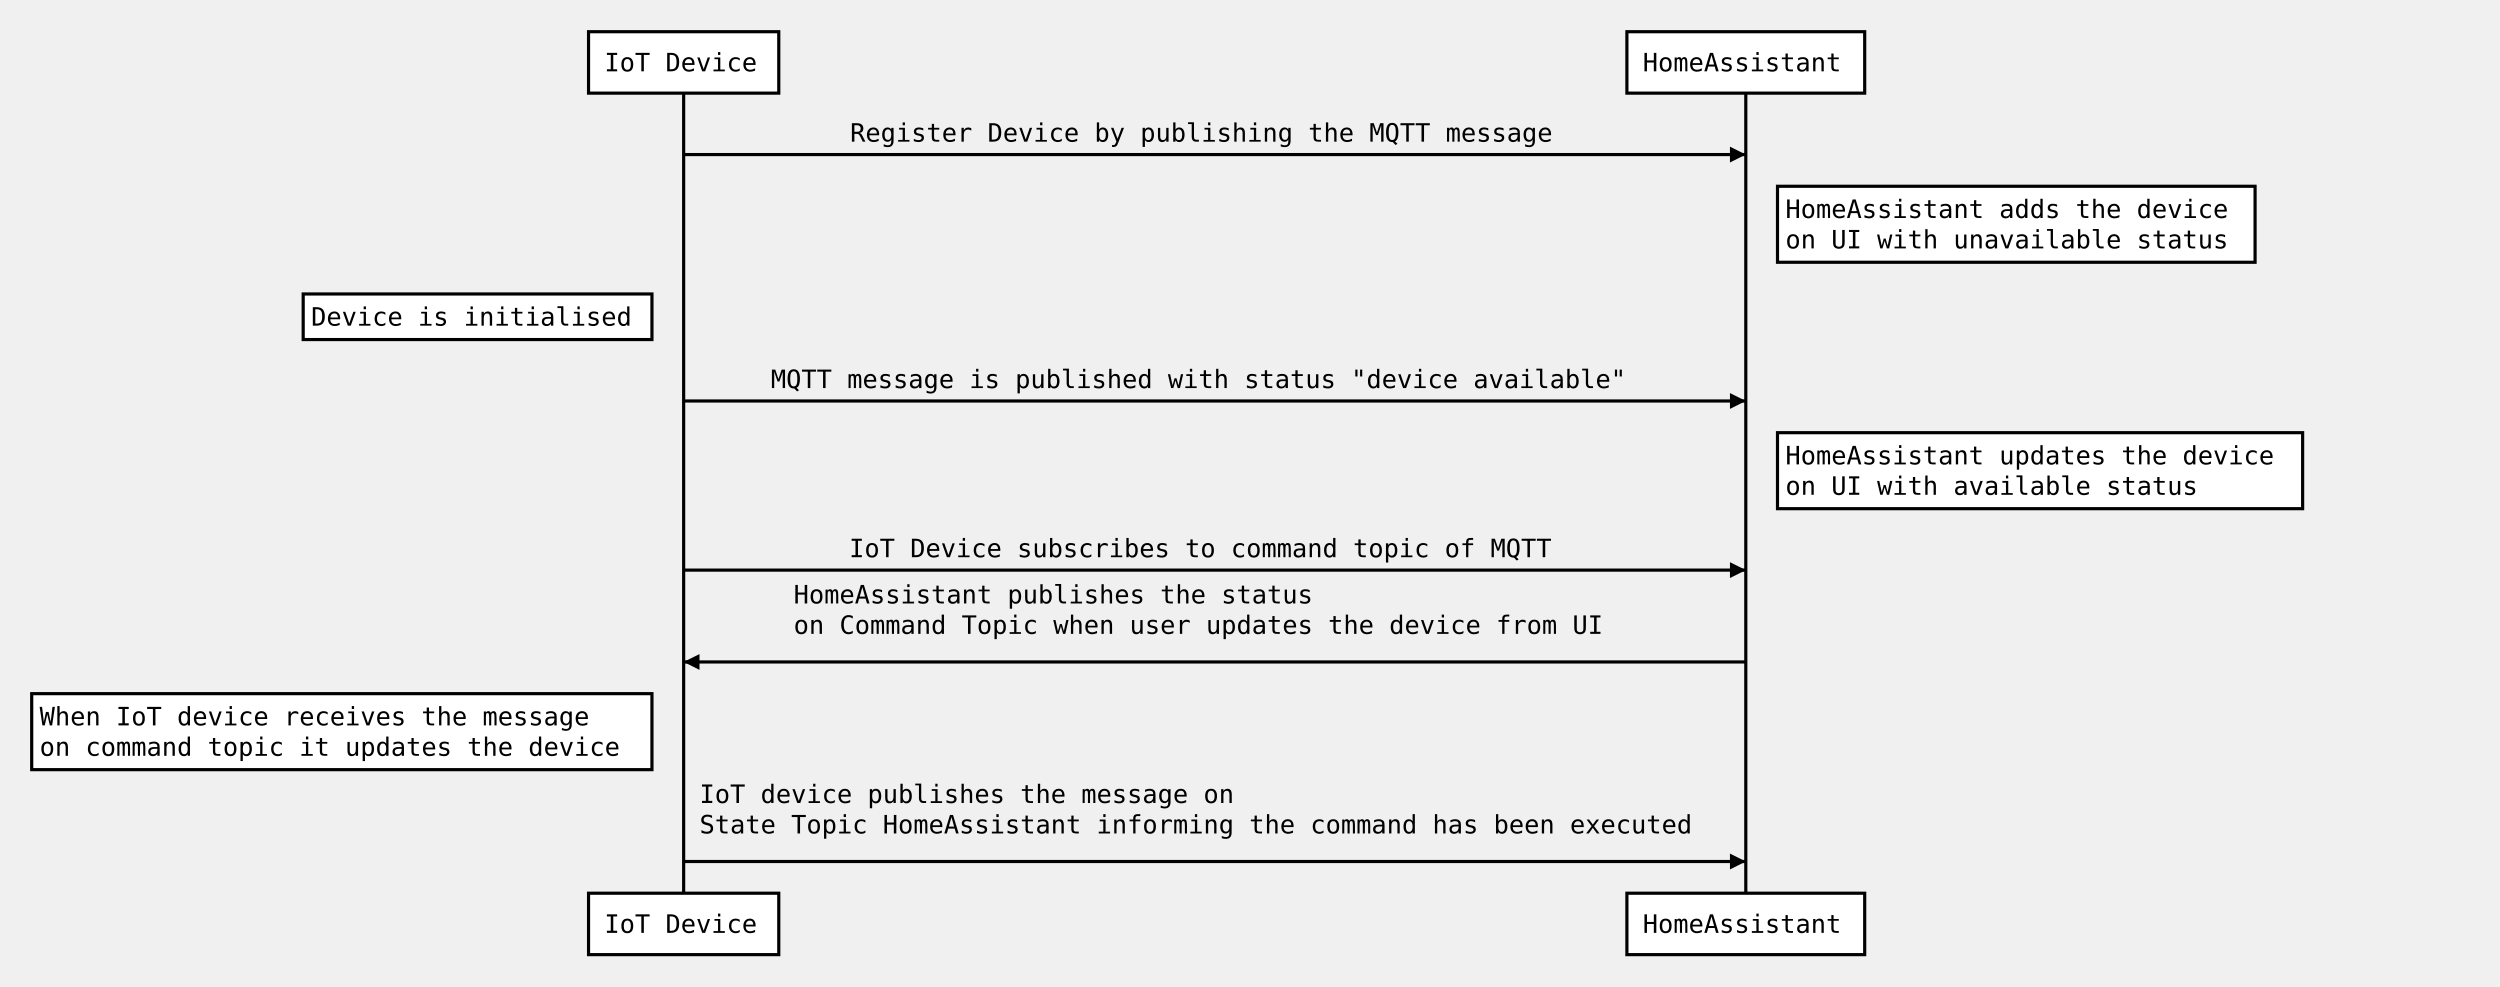
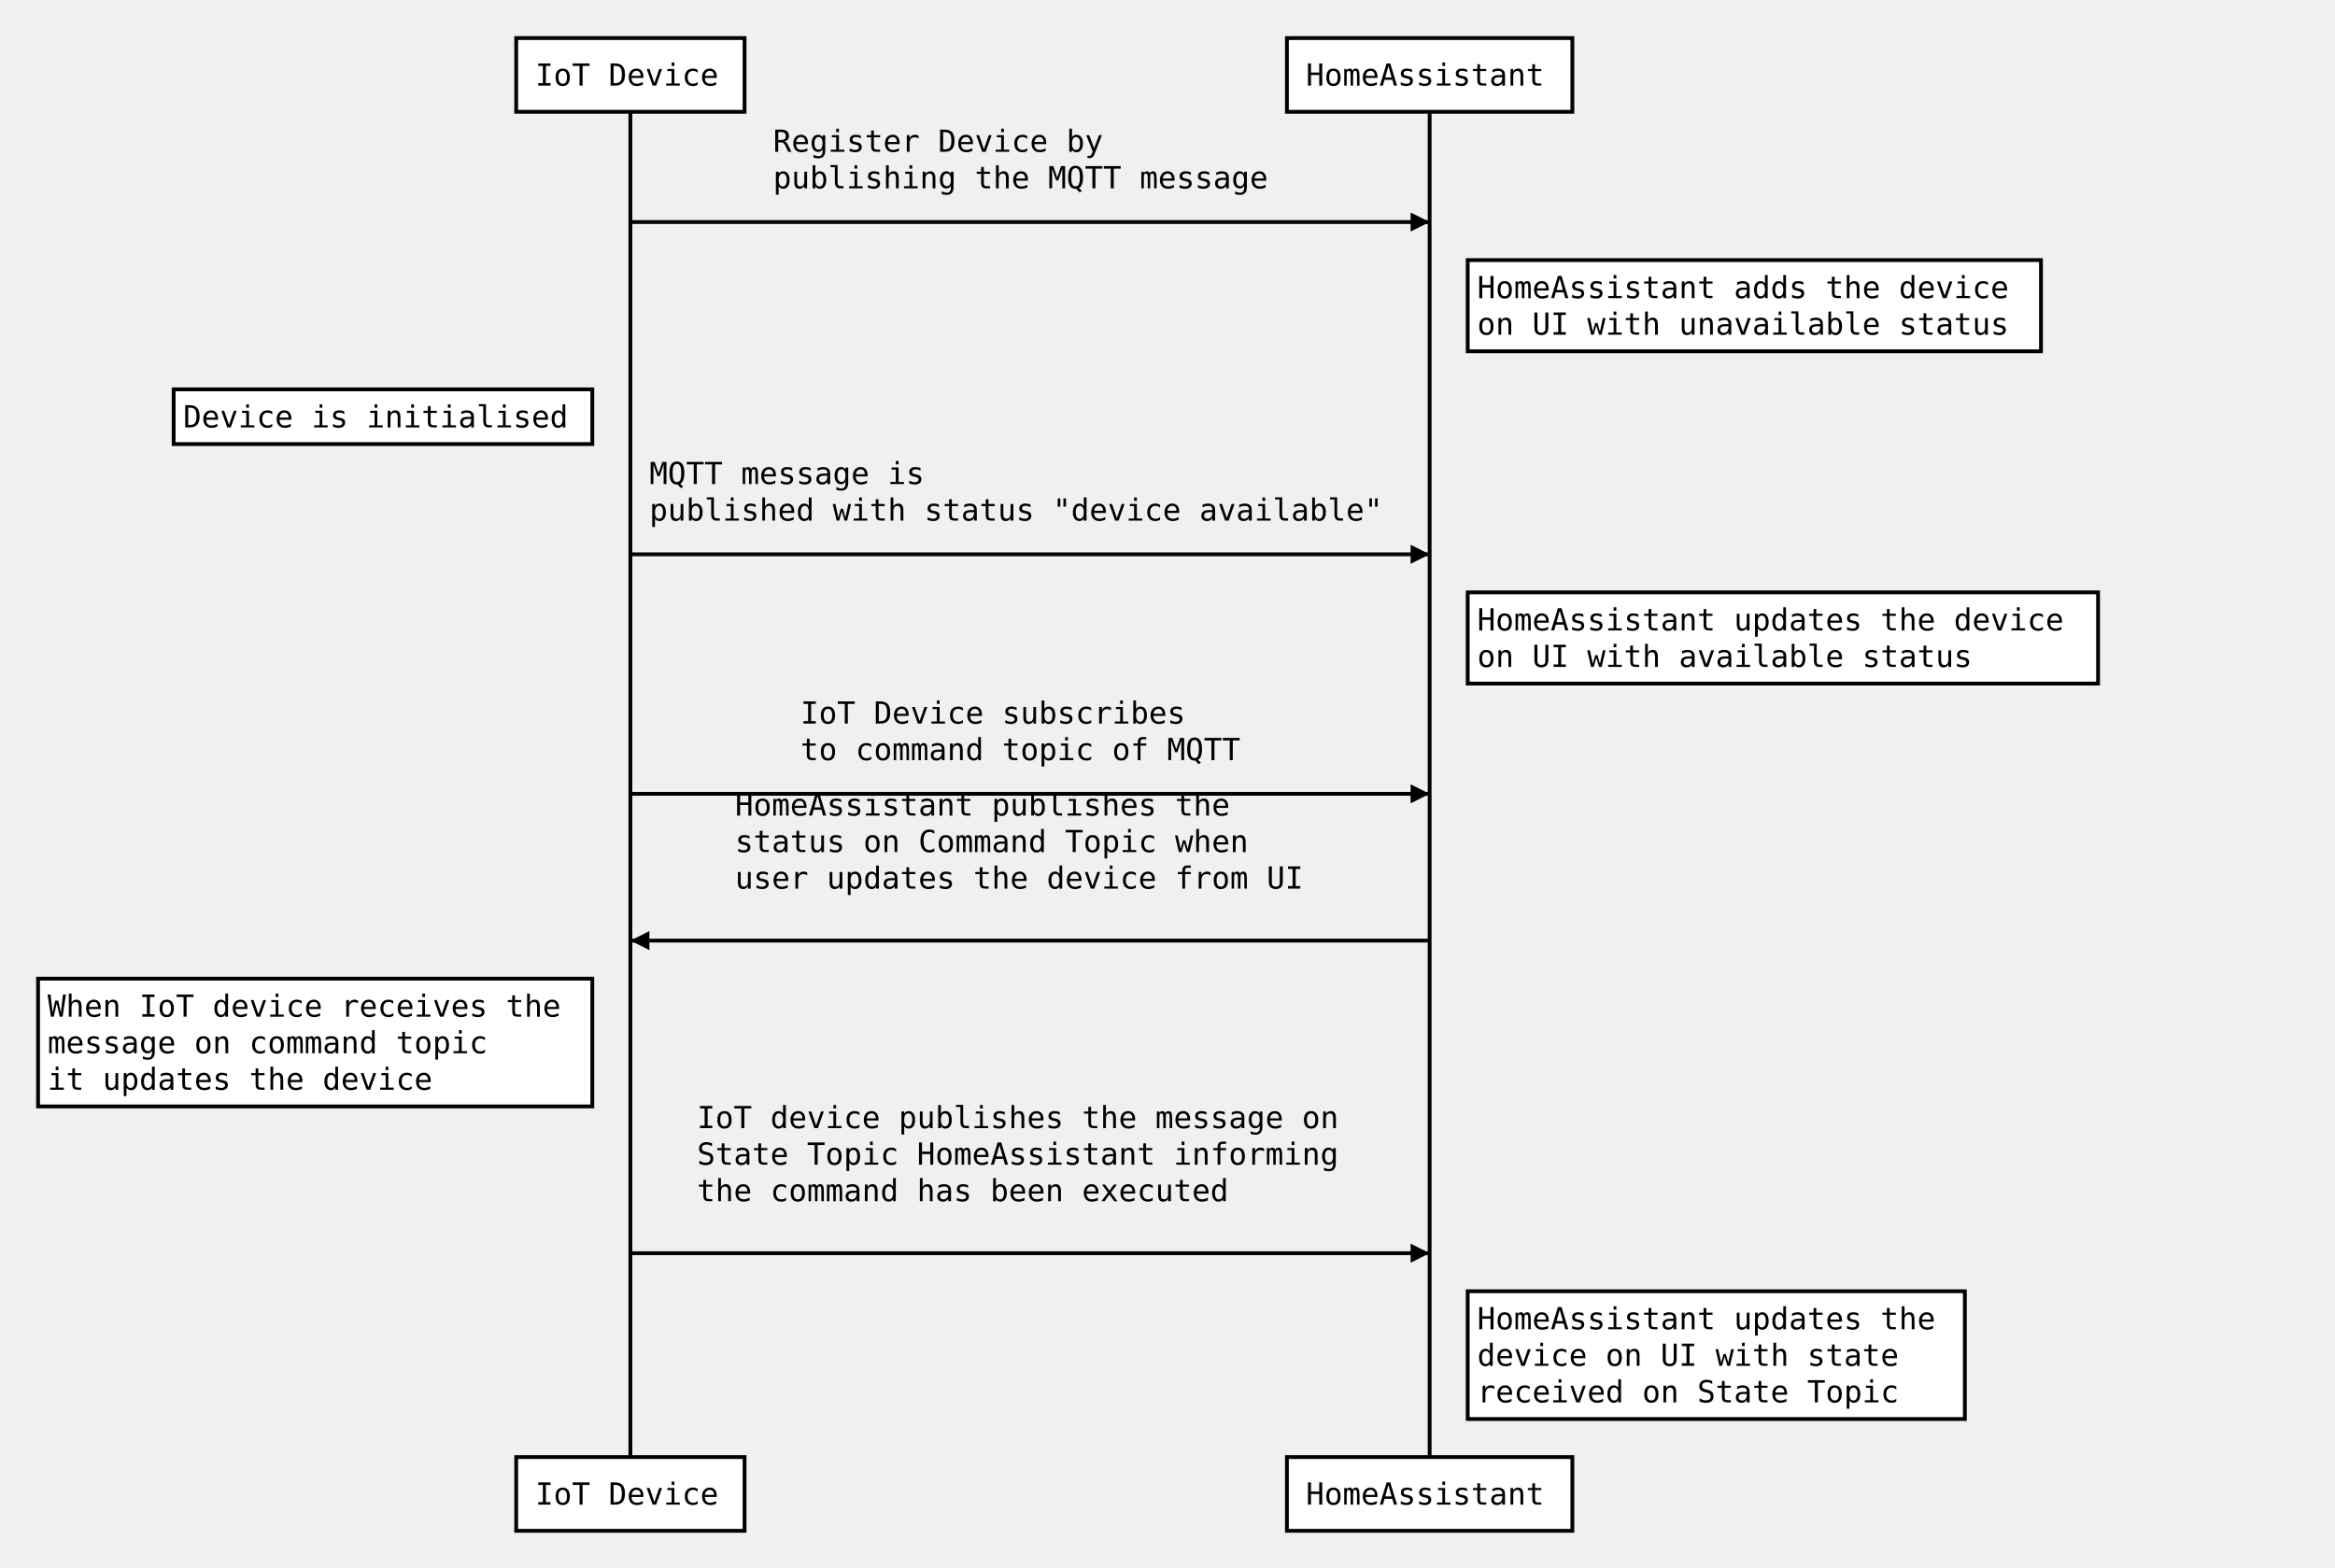
- <svg xmlns="http://www.w3.org/2000/svg" width="1577" height="622">
-   <source>IoT Device-&gt;HomeAssistant:Register Device by publishing the MQTT message
+ <svg xmlns="http://www.w3.org/2000/svg" width="1227" height="824">
+   <source>IoT Device-&gt;HomeAssistant:Register Device by \npublishing the MQTT message
Note right of HomeAssistant:HomeAssistant adds the device\n on UI with unavailable status
Note left of IoT Device:Device is initialised
- IoT Device-&gt;HomeAssistant:MQTT message is published with status "device available"
+ IoT Device-&gt;HomeAssistant:MQTT message is \npublished with status "device available"
Note right of HomeAssistant:HomeAssistant updates the device\n on UI with available status
- IoT Device-&gt;HomeAssistant:IoT Device subscribes to command topic of MQTT
- HomeAssistant-&gt;IoT Device:HomeAssistant publishes the status \non Command Topic when user updates the device from UI
- Note left of IoT Device:When IoT device receives the message\non command topic it updates the device
- IoT Device-&gt;HomeAssistant:IoT device publishes the message on \nState Topic HomeAssistant informing the command has been executed</source>
+ IoT Device-&gt;HomeAssistant:IoT Device subscribes \nto command topic of MQTT
+ HomeAssistant-&gt;IoT Device:HomeAssistant publishes the \nstatus on Command Topic when \nuser updates the device from UI
+ Note left of IoT Device:When IoT device receives the \nmessage on command topic \nit updates the device
+ IoT Device-&gt;HomeAssistant:IoT device publishes the message on \nState Topic HomeAssistant informing \nthe command has been executed
+ Note right of HomeAssistant:HomeAssistant updates the \ndevice on UI with state \nreceived on State Topic</source>
  <defs>
    <marker viewBox="0 0 5 5" markerWidth="5" markerHeight="5" orient="auto" refX="5" refY="2.5" id="markerArrowBlock">
      <path d="M 0 0 L 5 2.5 L 0 5 z" />
    </marker>
    <marker viewBox="0 0 9.6 16" markerWidth="4" markerHeight="16" orient="auto" refX="9.6" refY="8" id="markerArrowOpen">
      <path d="M 9.6,8 1.92,16 0,13.7 5.76,8 0,2.286 1.92,0 9.6,8 z" />
    </marker>
  </defs>
  <g class="title" />
  <g class="actor">
-     <rect x="371.25" y="20" width="120" height="38.75" stroke="#000000" fill="#ffffff" style="stroke-width: 2;" />
-     <text x="381.25" y="45" style="font-size: 16px; font-family: &quot;Andale Mono&quot;, monospace;">
-       <tspan x="381.25">IoT Device</tspan>
+     <rect x="271.25" y="20" width="120" height="38.75" stroke="#000000" fill="#ffffff" style="stroke-width: 2;" />
+     <text x="281.25" y="45" style="font-size: 16px; font-family: &quot;Andale Mono&quot;, monospace;">
+       <tspan x="281.25">IoT Device</tspan>
    </text>
  </g>
  <g class="actor">
-     <rect x="371.25" y="563.438" width="120" height="38.75" stroke="#000000" fill="#ffffff" style="stroke-width: 2;" />
-     <text x="381.25" y="588.438" style="font-size: 16px; font-family: &quot;Andale Mono&quot;, monospace;">
-       <tspan x="381.25">IoT Device</tspan>
+     <rect x="271.25" y="765.75" width="120" height="38.75" stroke="#000000" fill="#ffffff" style="stroke-width: 2;" />
+     <text x="281.25" y="790.75" style="font-size: 16px; font-family: &quot;Andale Mono&quot;, monospace;">
+       <tspan x="281.25">IoT Device</tspan>
    </text>
  </g>
-   <line x1="431.25" x2="431.25" y1="58.75" y2="563.438" stroke="#000000" fill="none" style="stroke-width: 2;" />
+   <line x1="331.25" x2="331.25" y1="58.75" y2="765.75" stroke="#000000" fill="none" style="stroke-width: 2;" />
  <g class="actor">
-     <rect x="1026.25" y="20" width="150" height="38.75" stroke="#000000" fill="#ffffff" style="stroke-width: 2;" />
-     <text x="1036.25" y="45" style="font-size: 16px; font-family: &quot;Andale Mono&quot;, monospace;">
-       <tspan x="1036.25">HomeAssistant</tspan>
+     <rect x="676.25" y="20" width="150" height="38.75" stroke="#000000" fill="#ffffff" style="stroke-width: 2;" />
+     <text x="686.25" y="45" style="font-size: 16px; font-family: &quot;Andale Mono&quot;, monospace;">
+       <tspan x="686.25">HomeAssistant</tspan>
    </text>
  </g>
  <g class="actor">
-     <rect x="1026.25" y="563.438" width="150" height="38.75" stroke="#000000" fill="#ffffff" style="stroke-width: 2;" />
-     <text x="1036.25" y="588.438" style="font-size: 16px; font-family: &quot;Andale Mono&quot;, monospace;">
-       <tspan x="1036.25">HomeAssistant</tspan>
+     <rect x="676.25" y="765.75" width="150" height="38.75" stroke="#000000" fill="#ffffff" style="stroke-width: 2;" />
+     <text x="686.25" y="790.75" style="font-size: 16px; font-family: &quot;Andale Mono&quot;, monospace;">
+       <tspan x="686.25">HomeAssistant</tspan>
    </text>
  </g>
-   <line x1="1101.25" x2="1101.25" y1="58.75" y2="563.438" stroke="#000000" fill="none" style="stroke-width: 2;" />
+   <line x1="751.25" x2="751.25" y1="58.75" y2="765.75" stroke="#000000" fill="none" style="stroke-width: 2;" />
  <g class="signal">
-     <text x="536.25" y="89.375" style="font-size: 16px; font-family: &quot;Andale Mono&quot;, monospace;">
-       <tspan x="536.25">Register Device by publishing the MQTT message</tspan>
+     <text x="406.25" y="79.781" style="font-size: 16px; font-family: &quot;Andale Mono&quot;, monospace;">
+       <tspan x="406.25">Register Device by</tspan>
+       <tspan dy="1.2em" x="406.25">publishing the MQTT message</tspan>
    </text>
-     <line x1="431.25" x2="1101.25" y1="97.5" y2="97.5" stroke="#000000" fill="none" style="stroke-width: 2; marker-end: url(&quot;#markerArrowBlock&quot;);" />
+     <line x1="331.25" x2="751.25" y1="116.688" y2="116.688" stroke="#000000" fill="none" style="stroke-width: 2; marker-end: url(&quot;#markerArrowBlock&quot;);" />
  </g>
  <g class="note">
-     <rect x="1121.25" y="117.5" width="301.25" height="47.938" stroke="#000000" fill="#ffffff" style="stroke-width: 2;" />
-     <text x="1127.5" y="137.5" style="font-size: 16px; font-family: &quot;Andale Mono&quot;, monospace;">
-       <tspan x="1126.25">HomeAssistant adds the device</tspan>
-       <tspan dy="1.2em" x="1126.25">on UI with unavailable status</tspan>
+     <rect x="771.25" y="136.688" width="301.25" height="47.938" stroke="#000000" fill="#ffffff" style="stroke-width: 2;" />
+     <text x="777.5" y="156.688" style="font-size: 16px; font-family: &quot;Andale Mono&quot;, monospace;">
+       <tspan x="776.25">HomeAssistant adds the device</tspan>
+       <tspan dy="1.2em" x="776.25">on UI with unavailable status</tspan>
    </text>
  </g>
  <g class="note">
-     <rect x="191.25" y="185.438" width="220" height="28.75" stroke="#000000" fill="#ffffff" style="stroke-width: 2;" />
-     <text x="196.25" y="205.438" style="font-size: 16px; font-family: &quot;Andale Mono&quot;, monospace;">
-       <tspan x="196.25">Device is initialised</tspan>
+     <rect x="91.25" y="204.625" width="220" height="28.75" stroke="#000000" fill="#ffffff" style="stroke-width: 2;" />
+     <text x="96.25" y="224.625" style="font-size: 16px; font-family: &quot;Andale Mono&quot;, monospace;">
+       <tspan x="96.25">Device is initialised</tspan>
    </text>
  </g>
  <g class="signal">
-     <text x="486.25" y="244.812" style="font-size: 16px; font-family: &quot;Andale Mono&quot;, monospace;">
-       <tspan x="486.25">MQTT message is published with status "device available"</tspan>
+     <text x="341.25" y="254.406" style="font-size: 16px; font-family: &quot;Andale Mono&quot;, monospace;">
+       <tspan x="341.25">MQTT message is</tspan>
+       <tspan dy="1.2em" x="341.25">published with status "device available"</tspan>
    </text>
-     <line x1="431.25" x2="1101.25" y1="252.938" y2="252.938" stroke="#000000" fill="none" style="stroke-width: 2; marker-end: url(&quot;#markerArrowBlock&quot;);" />
+     <line x1="331.25" x2="751.25" y1="291.312" y2="291.312" stroke="#000000" fill="none" style="stroke-width: 2; marker-end: url(&quot;#markerArrowBlock&quot;);" />
  </g>
  <g class="note">
-     <rect x="1121.25" y="272.938" width="331.25" height="47.938" stroke="#000000" fill="#ffffff" style="stroke-width: 2;" />
-     <text x="1127.5" y="292.938" style="font-size: 16px; font-family: &quot;Andale Mono&quot;, monospace;">
-       <tspan x="1126.25">HomeAssistant updates the device</tspan>
-       <tspan dy="1.2em" x="1126.25">on UI with available status</tspan>
+     <rect x="771.25" y="311.312" width="331.25" height="47.938" stroke="#000000" fill="#ffffff" style="stroke-width: 2;" />
+     <text x="777.5" y="331.312" style="font-size: 16px; font-family: &quot;Andale Mono&quot;, monospace;">
+       <tspan x="776.25">HomeAssistant updates the device</tspan>
+       <tspan dy="1.2em" x="776.25">on UI with available status</tspan>
    </text>
  </g>
  <g class="signal">
-     <text x="535.625" y="351.5" style="font-size: 16px; font-family: &quot;Andale Mono&quot;, monospace;">
-       <tspan x="535.625">IoT Device subscribes to command topic of MQTT</tspan>
+     <text x="420.625" y="380.281" style="font-size: 16px; font-family: &quot;Andale Mono&quot;, monospace;">
+       <tspan x="420.625">IoT Device subscribes</tspan>
+       <tspan dy="1.2em" x="420.625">to command topic of MQTT</tspan>
    </text>
-     <line x1="431.25" x2="1101.25" y1="359.625" y2="359.625" stroke="#000000" fill="none" style="stroke-width: 2; marker-end: url(&quot;#markerArrowBlock&quot;);" />
+     <line x1="331.25" x2="751.25" y1="417.188" y2="417.188" stroke="#000000" fill="none" style="stroke-width: 2; marker-end: url(&quot;#markerArrowBlock&quot;);" />
  </g>
  <g class="signal">
-     <text x="501.875" y="380.656" style="font-size: 16px; font-family: &quot;Andale Mono&quot;, monospace;">
-       <tspan x="500.625">HomeAssistant publishes the status</tspan>
-       <tspan dy="1.2em" x="500.625">on Command Topic when user updates the device from UI</tspan>
+     <text x="386.25" y="428.617" style="font-size: 16px; font-family: &quot;Andale Mono&quot;, monospace;">
+       <tspan x="386.25">HomeAssistant publishes the</tspan>
+       <tspan dy="1.2em" x="386.25">status on Command Topic when</tspan>
+       <tspan dy="1.2em" x="386.25">user updates the device from UI</tspan>
    </text>
-     <line x1="1101.25" x2="431.25" y1="417.562" y2="417.562" stroke="#000000" fill="none" style="stroke-width: 2; marker-end: url(&quot;#markerArrowBlock&quot;);" />
+     <line x1="751.25" x2="331.25" y1="494.328" y2="494.328" stroke="#000000" fill="none" style="stroke-width: 2; marker-end: url(&quot;#markerArrowBlock&quot;);" />
  </g>
  <g class="note">
-     <rect x="20" y="437.562" width="391.25" height="47.938" stroke="#000000" fill="#ffffff" style="stroke-width: 2;" />
-     <text x="26.25" y="457.562" style="font-size: 16px; font-family: &quot;Andale Mono&quot;, monospace;">
-       <tspan x="25">When IoT device receives the message</tspan>
-       <tspan dy="1.2em" x="25">on command topic it updates the device</tspan>
+     <rect x="20" y="514.328" width="291.25" height="67.141" stroke="#000000" fill="#ffffff" style="stroke-width: 2;" />
+     <text x="26.25" y="534.328" style="font-size: 16px; font-family: &quot;Andale Mono&quot;, monospace;">
+       <tspan x="25">When IoT device receives the</tspan>
+       <tspan dy="1.2em" x="25">message on command topic</tspan>
+       <tspan dy="1.2em" x="25">it updates the device</tspan>
    </text>
  </g>
  <g class="signal">
-     <text x="441.25" y="506.531" style="font-size: 16px; font-family: &quot;Andale Mono&quot;, monospace;">
-       <tspan x="441.25">IoT device publishes the message on</tspan>
-       <tspan dy="1.2em" x="441.25">State Topic HomeAssistant informing the command has been executed</tspan>
+     <text x="366.25" y="592.898" style="font-size: 16px; font-family: &quot;Andale Mono&quot;, monospace;">
+       <tspan x="366.25">IoT device publishes the message on</tspan>
+       <tspan dy="1.2em" x="366.25">State Topic HomeAssistant informing</tspan>
+       <tspan dy="1.2em" x="366.25">the command has been executed</tspan>
    </text>
-     <line x1="431.25" x2="1101.25" y1="543.438" y2="543.438" stroke="#000000" fill="none" style="stroke-width: 2; marker-end: url(&quot;#markerArrowBlock&quot;);" />
+     <line x1="331.25" x2="751.25" y1="658.609" y2="658.609" stroke="#000000" fill="none" style="stroke-width: 2; marker-end: url(&quot;#markerArrowBlock&quot;);" />
+   </g>
+   <g class="note">
+     <rect x="771.25" y="678.609" width="261.25" height="67.141" stroke="#000000" fill="#ffffff" style="stroke-width: 2;" />
+     <text x="777.5" y="698.609" style="font-size: 16px; font-family: &quot;Andale Mono&quot;, monospace;">
+       <tspan x="776.25">HomeAssistant updates the</tspan>
+       <tspan dy="1.2em" x="776.25">device on UI with state</tspan>
+       <tspan dy="1.2em" x="776.25">received on State Topic</tspan>
+     </text>
  </g>
</svg>
